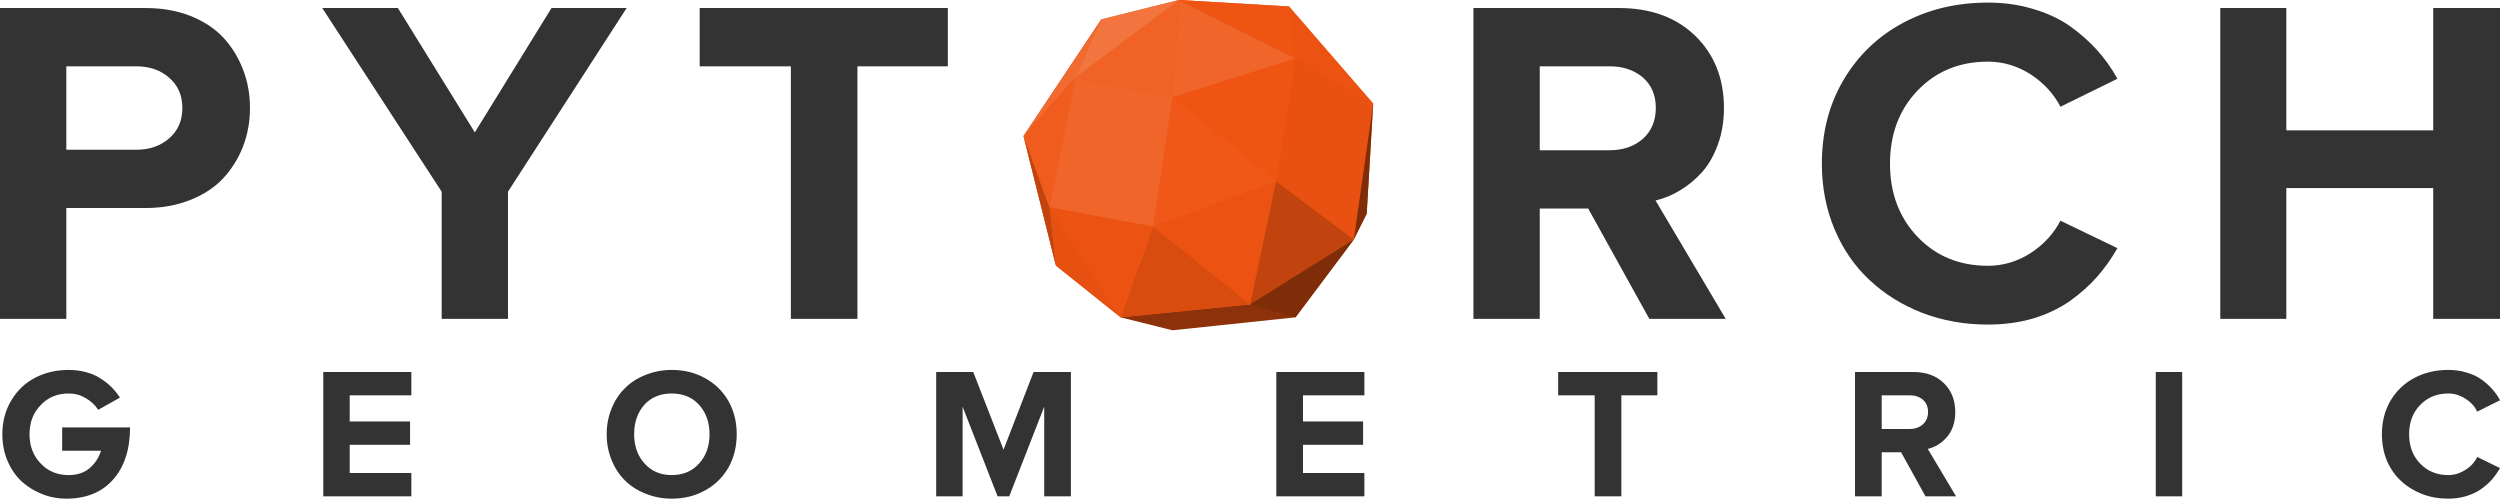
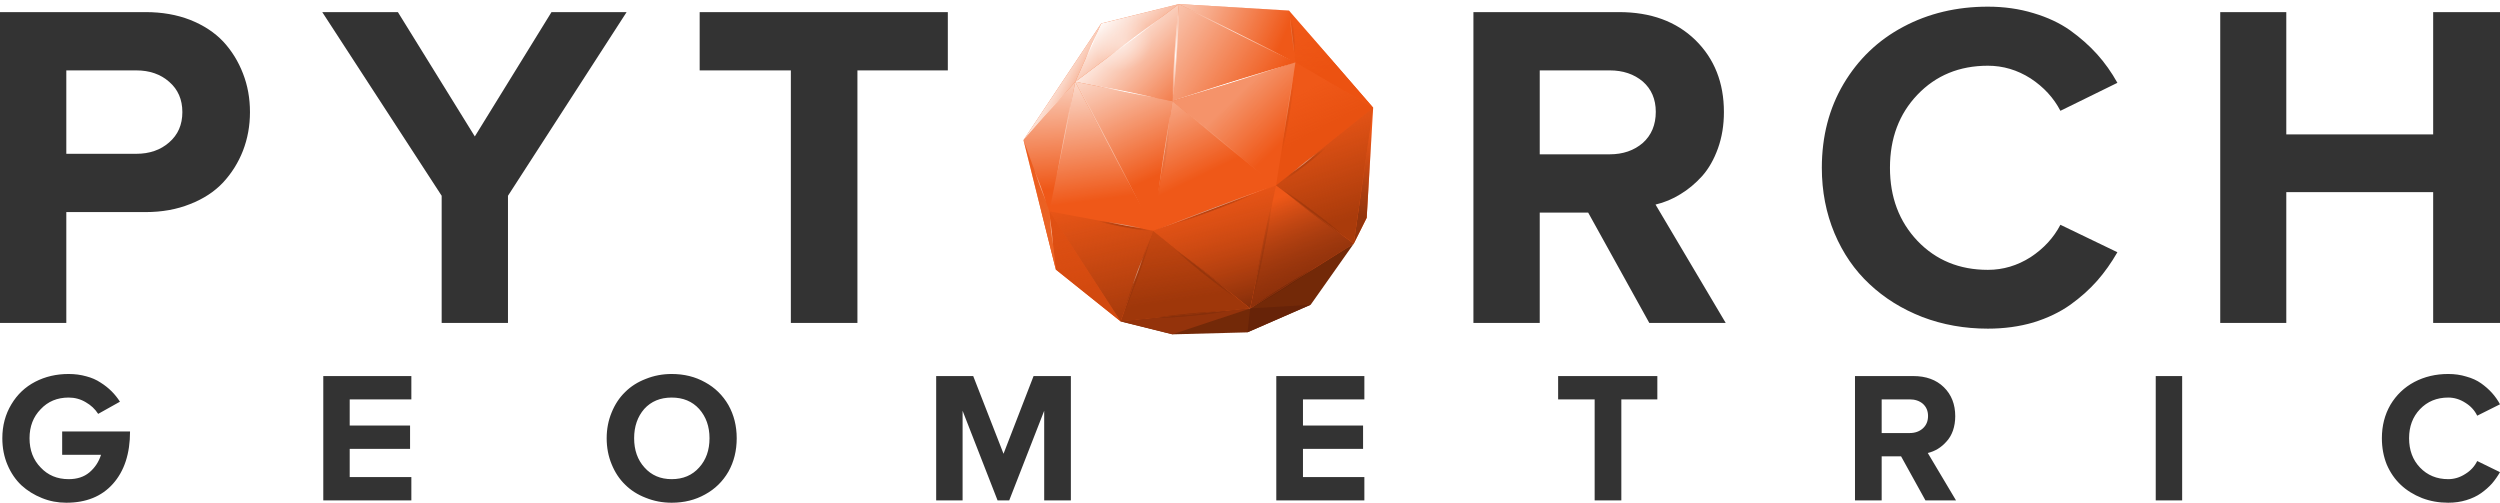
- <svg xmlns="http://www.w3.org/2000/svg" style="isolation:isolate" viewBox="0 0 965.086 192.5" width="965.086" height="192.5">
-   <defs>
+ <svg xmlns="http://www.w3.org/2000/svg" xmlns:xlink="http://www.w3.org/1999/xlink" style="isolation:isolate" viewBox="0 0 965.1 194.073" width="965.1" height="194.073" id="svg2" version="1.1">
+   <defs id="defs4">
+     <linearGradient id="linearGradient4478">
+       <stop id="stop4480" offset="0" style="stop-color:#8d300a;stop-opacity:1" />
+       <stop id="stop4482" offset="1" style="stop-color:#4a1905;stop-opacity:0" />
+     </linearGradient>
+     <linearGradient id="linearGradient4448">
+       <stop id="stop4450" offset="0" style="stop-color:#ffffff;stop-opacity:0.39" />
+       <stop id="stop4452" offset="1" style="stop-color:#ffffff;stop-opacity:0" />
+     </linearGradient>
+     <linearGradient id="linearGradient4381">
+       <stop style="stop-color:#872f0a;stop-opacity:1" offset="0" id="stop4383" />
+       <stop style="stop-color:#cc470f;stop-opacity:0;" offset="1" id="stop4385" />
+     </linearGradient>
+     <linearGradient id="linearGradient4357">
+       <stop style="stop-color:#9f370a;stop-opacity:1;" offset="0" id="stop4359" />
+       <stop style="stop-color:#9f370a;stop-opacity:0;" offset="1" id="stop4361" />
+     </linearGradient>
+     <linearGradient id="linearGradient4301">
+       <stop style="stop-color:#93340c;stop-opacity:1;" offset="0" id="stop4303" />
+       <stop style="stop-color:#93340c;stop-opacity:0;" offset="1" id="stop4305" />
+     </linearGradient>
+     <linearGradient id="linearGradient4293">
+       <stop style="stop-color:#ec5211;stop-opacity:1;" offset="0" id="stop4295" />
+       <stop style="stop-color:#ec5211;stop-opacity:0;" offset="1" id="stop4297" />
+     </linearGradient>
+     <linearGradient id="linearGradient4285">
+       <stop style="stop-color:#e85111;stop-opacity:1;" offset="0" id="stop4287" />
+       <stop style="stop-color:#e85111;stop-opacity:0;" offset="1" id="stop4289" />
+     </linearGradient>
+     <linearGradient id="linearGradient4277">
+       <stop style="stop-color:#ea6325;stop-opacity:1;" offset="0" id="stop4279" />
+       <stop style="stop-color:#ea6325;stop-opacity:0;" offset="1" id="stop4281" />
+     </linearGradient>
+     <linearGradient id="linearGradient4269">
+       <stop style="stop-color:#d2490f;stop-opacity:1;" offset="0" id="stop4271" />
+       <stop style="stop-color:#d2490f;stop-opacity:0;" offset="1" id="stop4273" />
+     </linearGradient>
+     <linearGradient id="linearGradient4245">
+       <stop style="stop-color:#8d300a;stop-opacity:1" offset="0" id="stop4247" />
+       <stop style="stop-color:#4a1905;stop-opacity:0" offset="1" id="stop4249" />
+     </linearGradient>
+     <linearGradient id="linearGradient4237">
+       <stop style="stop-color:#aa3b0b;stop-opacity:1;" offset="0" id="stop4239" />
+       <stop style="stop-color:#aa3b0b;stop-opacity:0;" offset="1" id="stop4241" />
+     </linearGradient>
+     <linearGradient id="linearGradient5995">
+       <stop style="stop-color:#ffffff;stop-opacity:0.272" offset="0" id="stop5997" />
+       <stop style="stop-color:#ffffff;stop-opacity:0" offset="1" id="stop5999" />
+     </linearGradient>
+     <linearGradient id="linearGradient5941">
+       <stop id="stop5943" offset="0" style="stop-color:#ffffff;stop-opacity:0.272" />
+       <stop id="stop5945" offset="1" style="stop-color:#ffffff;stop-opacity:0" />
+     </linearGradient>
+     <linearGradient id="linearGradient5887">
+       <stop style="stop-color:#ffffff;stop-opacity:1" offset="0" id="stop5889" />
+       <stop style="stop-color:#ffffff;stop-opacity:0" offset="1" id="stop5891" />
+     </linearGradient>
+     <linearGradient id="linearGradient5857">
+       <stop id="stop5859" offset="0" style="stop-color:#ffffff;stop-opacity:1" />
+       <stop id="stop5861" offset="1" style="stop-color:#ffffff;stop-opacity:0" />
+     </linearGradient>
+     <linearGradient id="linearGradient5803">
+       <stop style="stop-color:#ffffff;stop-opacity:1" offset="0" id="stop5805" />
+       <stop style="stop-color:#ffffff;stop-opacity:0;" offset="1" id="stop5807" />
+     </linearGradient>
+     <linearGradient id="linearGradient5704">
+       <stop id="stop5706" offset="0" style="stop-color:#ffffff;stop-opacity:1" />
+       <stop id="stop5708" offset="1" style="stop-color:#ffffff;stop-opacity:0;" />
+     </linearGradient>
+     <linearGradient id="linearGradient5646">
+       <stop style="stop-color:#ffffff;stop-opacity:1;" offset="0" id="stop5648" />
+       <stop style="stop-color:#ffffff;stop-opacity:0;" offset="1" id="stop5650" />
+     </linearGradient>
    <clipPath id="_clipPath_DfHBhjQmP2DtYrNY0tM29ZwsPHhcLfHp">
-       <rect width="965.1" height="192.5" />
+       <rect width="965.1" height="192.5" id="rect7" x="0" y="0" />
    </clipPath>
+     <radialGradient xlink:href="#linearGradient5704" id="radialGradient5654" cx="509.088" cy="19.467" fx="509.088" fy="19.467" r="34.682" gradientTransform="matrix(0.6654946,-0.2075125,0.00270823,0.00868534,136.5163,137.241)" gradientUnits="userSpaceOnUse" />
+     <radialGradient xlink:href="#linearGradient5646" id="radialGradient5654-7" cx="530.998" cy="-84.474" fx="530.998" fy="-84.474" r="34.682" gradientTransform="matrix(0.319872,-0.2392557,0.00564813,0.00755125,268.9122,141.9333)" gradientUnits="userSpaceOnUse" />
+     <radialGradient xlink:href="#linearGradient5803" id="radialGradient5654-4" cx="509.016" cy="63.604" fx="509.016" fy="63.604" r="34.682" gradientTransform="matrix(0.6221492,0.3109744,-0.00406762,0.00813783,160.8097,-146.1293)" gradientUnits="userSpaceOnUse" />
+     <radialGradient xlink:href="#linearGradient5803" id="radialGradient5654-4-1" cx="478.422" cy="501.388" fx="478.422" fy="501.388" r="34.682" gradientTransform="matrix(-0.0330831,0.499807,-0.01878847,-0.00124369,479.1219,-217.9208)" gradientUnits="userSpaceOnUse" />
+     <radialGradient xlink:href="#linearGradient5857" id="radialGradient5654-4-1-9" cx="460.804" cy="2145.688" fx="460.804" fy="2145.688" r="34.682" gradientTransform="matrix(0.350304,0.0714918,-0.00181923,0.00891405,277.1701,-16.65462)" gradientUnits="userSpaceOnUse" />
+     <radialGradient xlink:href="#linearGradient5887" id="radialGradient5654-4-1-2" cx="485.184" cy="527.34" fx="485.184" fy="527.34" r="34.682" gradientTransform="matrix(-0.07364385,0.1653429,-0.00831072,-0.0037016,461.7555,-61.22753)" gradientUnits="userSpaceOnUse" />
+     <radialGradient xlink:href="#linearGradient5887" id="radialGradient5654-4-1-2-9" cx="473.754" cy="618.226" fx="473.754" fy="618.226" r="34.682" gradientTransform="matrix(0.0278289,0.2298768,-0.00903181,0.00109339,491.1593,-96.22854)" gradientUnits="userSpaceOnUse" />
+     <radialGradient xlink:href="#linearGradient5941" id="radialGradient5654-4-1-2-0" cx="496.821" cy="552.143" fx="496.821" fy="552.143" r="34.682" gradientTransform="matrix(-0.18044,0.1977055,-0.00671984,-0.006133,500.7552,-54.64859)" gradientUnits="userSpaceOnUse" />
+     <radialGradient xlink:href="#linearGradient4448" id="radialGradient5654-4-1-2-7-7" cx="506.12" cy="272.648" fx="506.12" fy="272.648" r="34.682" gradientTransform="matrix(0.3684878,0.7050386,-0.00806296,0.00421409,243.536,-302.5817)" gradientUnits="userSpaceOnUse" />
+     <linearGradient xlink:href="#linearGradient5887" id="linearGradient4234" x1="459.086" y1="-5.491" x2="476.423" y2="12.465" gradientUnits="userSpaceOnUse" gradientTransform="translate(15.26463,45.5706)" />
+     <linearGradient xlink:href="#linearGradient5857" id="linearGradient4416" x1="422.55" y1="-53.176" x2="479.223" y2="-28.707" gradientUnits="userSpaceOnUse" gradientTransform="translate(15.26463,45.5706)" />
+     <linearGradient xlink:href="#linearGradient5704" id="linearGradient4424" x1="415.888" y1="-56.583" x2="478.918" y2="-15.977" gradientUnits="userSpaceOnUse" gradientTransform="translate(15.26463,45.5706)" />
+     <linearGradient xlink:href="#linearGradient5803" id="linearGradient4426" x1="410.318" y1="-35.121" x2="447.09" y2="-0.162" gradientUnits="userSpaceOnUse" gradientTransform="translate(15.26463,45.5706)" />
+     <linearGradient gradientTransform="translate(26.76736,49.16484)" xlink:href="#linearGradient5803" id="linearGradient4426-1" x1="397.961" y1="-41.117" x2="422.641" y2="-13.337" gradientUnits="userSpaceOnUse" />
+     <linearGradient xlink:href="#linearGradient5887" id="linearGradient4458" x1="395.41" y1="-26.469" x2="403.032" y2="32.278" gradientUnits="userSpaceOnUse" gradientTransform="translate(15.26463,45.5706)" />
+     <linearGradient xlink:href="#linearGradient5646" id="linearGradient4466" x1="385.486" y1="-29.946" x2="389.636" y2="27.464" gradientUnits="userSpaceOnUse" gradientTransform="translate(15.26463,45.5706)" />
+     <linearGradient xlink:href="#linearGradient5646" id="linearGradient4474" x1="391.978" y1="-20.268" x2="413.804" y2="-7.808" gradientUnits="userSpaceOnUse" gradientTransform="translate(15.26463,45.5706)" />
+     <linearGradient gradientTransform="translate(29.94282,50.59054)" xlink:href="#linearGradient5887" id="linearGradient4458-1" x1="386.134" y1="-35.03" x2="410.898" y2="19.895" gradientUnits="userSpaceOnUse" />
+     <linearGradient gradientTransform="translate(43.83315,50.43105)" xlink:href="#linearGradient5704" id="linearGradient4458-1-4" x1="408.973" y1="-10.507" x2="422.013" y2="16.352" gradientUnits="userSpaceOnUse" />
+     <radialGradient xlink:href="#linearGradient5995" id="radialGradient5654-4-18" cx="503.289" cy="86.298" fx="503.289" fy="86.298" r="34.682" gradientTransform="matrix(0.4543455,0.3740357,-0.00578233,0.00702385,242.988,-134.6356)" gradientUnits="userSpaceOnUse" />
+     <linearGradient xlink:href="#linearGradient4237" id="linearGradient4243" x1="519.258" y1="84.895" x2="505.116" y2="41.559" gradientUnits="userSpaceOnUse" />
+     <linearGradient xlink:href="#linearGradient4245" id="linearGradient4251" x1="505.61" y1="109.494" x2="492.854" y2="76.648" gradientUnits="userSpaceOnUse" />
+     <linearGradient xlink:href="#linearGradient4269" id="linearGradient4275" x1="419.85" y1="113.573" x2="406.35" y2="52.823" gradientUnits="userSpaceOnUse" />
+     <linearGradient xlink:href="#linearGradient4277" id="linearGradient4283" x1="403.1" y1="86.573" x2="396.85" y2="46.823" gradientUnits="userSpaceOnUse" />
+     <linearGradient xlink:href="#linearGradient4285" id="linearGradient4291" x1="508.1" y1="51.073" x2="500.35" y2="36.323" gradientUnits="userSpaceOnUse" />
+     <linearGradient xlink:href="#linearGradient4293" id="linearGradient4299" x1="512.1" y1="27.323" x2="497.85" y2="11.323" gradientUnits="userSpaceOnUse" />
+     <linearGradient xlink:href="#linearGradient4301" id="linearGradient4307" x1="526.1" y1="83.573" x2="529.35" y2="49.073" gradientUnits="userSpaceOnUse" />
+     <linearGradient xlink:href="#linearGradient4357" id="linearGradient4379" x1="455.906" y1="115.658" x2="447.522" y2="61.361" gradientUnits="userSpaceOnUse" />
+     <linearGradient xlink:href="#linearGradient4381" id="linearGradient4387" x1="482.834" y1="117.48" x2="469.101" y2="67.402" gradientUnits="userSpaceOnUse" />
+     <linearGradient xlink:href="#linearGradient4357" id="linearGradient4403" x1="430.379" y1="130.046" x2="417.169" y2="73.654" gradientUnits="userSpaceOnUse" />
+     <radialGradient xlink:href="#linearGradient5995" id="radialGradient5654-4-18-0" cx="477.559" cy="-65.778" fx="477.559" fy="-65.778" r="34.682" gradientTransform="matrix(-0.06682786,0.4135379,-0.00898128,-0.00145139,528.7675,-157.0113)" gradientUnits="userSpaceOnUse" />
+     <radialGradient xlink:href="#linearGradient4478" id="radialGradient5654-4-1-8" cx="470.994" cy="495.357" fx="470.994" fy="495.357" r="34.682" gradientTransform="matrix(-0.101562,0.514223,-0.01847273,-0.00364852,544.3945,-143.489)" gradientUnits="userSpaceOnUse" />
+     <radialGradient xlink:href="#linearGradient4478" id="radialGradient5654-4-1-8-7" cx="470.994" cy="495.357" fx="470.994" fy="495.357" r="34.682" gradientTransform="matrix(-0.1592285,0.4421395,-0.01771577,-0.00638006,522.8051,-98.80996)" gradientUnits="userSpaceOnUse" />
+     <radialGradient xlink:href="#linearGradient4478" id="radialGradient5654-4-1-8-7-1" cx="438.815" cy="350.975" fx="438.815" fy="350.975" r="34.682" gradientTransform="matrix(0.3345414,0.2655355,-0.01170631,0.01474842,322.9032,-15.85982)" gradientUnits="userSpaceOnUse" />
+     <radialGradient xlink:href="#linearGradient4478" id="radialGradient5654-4-1-8-79" cx="468.758" cy="670.336" fx="468.758" fy="670.336" r="34.682" gradientTransform="matrix(0.3520751,0.2670154,-0.01137832,0.0150029,349.8381,-52.86001)" gradientUnits="userSpaceOnUse" />
+     <radialGradient xlink:href="#linearGradient4478" id="radialGradient5654-4-1-8-79-4-4" cx="420.103" cy="1173.837" fx="420.103" fy="1173.837" r="34.682" gradientTransform="matrix(-0.4138085,0.03815099,-0.00172861,-0.01875007,635.5194,127.4446)" gradientUnits="userSpaceOnUse" />
+     <radialGradient xlink:href="#linearGradient4478" id="radialGradient5654-4-1-8-79-5" cx="470.274" cy="665.941" fx="470.274" fy="665.941" r="34.682" gradientTransform="matrix(0.4493872,-0.1690881,0.00663099,0.01762337,253.1881,148.3279)" gradientUnits="userSpaceOnUse" />
+     <radialGradient xlink:href="#linearGradient4478" id="radialGradient5654-4-1-8-79-5-5" cx="447.348" cy="709.92" fx="447.348" fy="709.92" r="34.682" gradientTransform="matrix(0.2259289,-0.1762962,0.0115837,0.0148449,394.632,131.5306)" gradientUnits="userSpaceOnUse" />
+     <radialGradient xlink:href="#linearGradient4478" id="radialGradient5654-4-1-8-79-5-1" cx="464.292" cy="713.446" fx="464.292" fy="713.446" r="34.682" gradientTransform="matrix(0.2811842,0.05263377,-0.00346449,0.01850812,305.7992,49.56685)" gradientUnits="userSpaceOnUse" />
+     <radialGradient xlink:href="#linearGradient4448" id="radialGradient5654-1" cx="511.342" cy="52.974" fx="511.342" fy="52.974" r="34.682" gradientTransform="matrix(0.6349119,-0.2392784,0.00320839,0.00851328,143.4328,202.3753)" gradientUnits="userSpaceOnUse" />
+     <radialGradient xlink:href="#linearGradient4448" id="radialGradient5654-1-1" cx="514.668" cy="45.218" fx="514.668" fy="45.218" r="34.682" gradientTransform="matrix(0.1447458,-0.1149348,0.00565743,0.00712481,428.841,121.752)" gradientUnits="userSpaceOnUse" />
+     <radialGradient xlink:href="#linearGradient4448" id="radialGradient5654-1-6" cx="511.399" cy="3.454" fx="511.399" fy="3.454" r="34.682" gradientTransform="matrix(0.2016626,0.03714617,-0.00164808,0.00894727,331.1812,67.89174)" gradientUnits="userSpaceOnUse" />
+     <radialGradient xlink:href="#linearGradient4478" id="radialGradient5654-4-1-8-79-4-1" cx="438.388" cy="1282.375" fx="438.388" fy="1282.375" r="34.682" gradientTransform="matrix(-0.04054042,0.2876596,-0.01864531,-0.00262775,491.6398,-63.98843)" gradientUnits="userSpaceOnUse" />
+     <radialGradient xlink:href="#linearGradient4478" id="radialGradient5654-4-1-8-7-1-4" cx="485.854" cy="-504.411" fx="485.854" fy="-504.411" r="34.682" gradientTransform="matrix(0.3618764,-0.2268756,0.00811658,0.01294633,323.2767,228.0905)" gradientUnits="userSpaceOnUse" />
+     <radialGradient xlink:href="#linearGradient4448" id="radialGradient5654-1-6-9" cx="511.399" cy="3.454" fx="511.399" fy="3.454" r="34.682" gradientTransform="matrix(0.06110051,-0.1646868,0.00852966,0.00316459,407.905,189.0637)" gradientUnits="userSpaceOnUse" />
+     <radialGradient xlink:href="#linearGradient4448" id="radialGradient5654-1-6-9-1" cx="511.399" cy="3.454" fx="511.399" fy="3.454" r="34.682" gradientTransform="matrix(-0.01999307,-0.1736973,0.00903811,-0.00104032,416.062,177.9362)" gradientUnits="userSpaceOnUse" />
+     <radialGradient xlink:href="#linearGradient4448" id="radialGradient5654-1-6-9-1-5" cx="511.399" cy="3.454" fx="511.399" fy="3.454" r="34.682" gradientTransform="matrix(-0.06586663,-0.1787946,0.00853693,-0.00314495,435.244,163.2877)" gradientUnits="userSpaceOnUse" />
+     <radialGradient xlink:href="#linearGradient4448" id="radialGradient5654-4-1-2-7-7-3" cx="506.12" cy="272.648" fx="506.12" fy="272.648" r="34.682" gradientTransform="matrix(-0.1004408,0.5113512,-0.00892721,-0.00175351,464.5829,-207.6968)" gradientUnits="userSpaceOnUse" />
+     <radialGradient xlink:href="#linearGradient4448" id="radialGradient5654-4-1-7" cx="478.422" cy="501.388" fx="478.422" fy="501.388" r="34.682" gradientTransform="matrix(-0.2606714,0.2030146,-0.1724625,-0.221454,645.079,31.01121)" gradientUnits="userSpaceOnUse" />
+     <radialGradient xlink:href="#linearGradient4478" id="radialGradient5654-4-1-8-6" cx="470.994" cy="495.357" fx="470.994" fy="495.357" r="34.682" gradientTransform="matrix(-0.06843114,0.4046361,-0.01856596,-0.00313987,538.571,-143.7663)" gradientUnits="userSpaceOnUse" />
+     <radialGradient xlink:href="#linearGradient4478" id="radialGradient5654-4-1-8-6-2" cx="468.109" cy="509.089" fx="468.109" fy="509.089" r="34.682" gradientTransform="matrix(0.01806873,0.1775738,-0.01873287,0.00190612,500.2511,-70.23996)" gradientUnits="userSpaceOnUse" />
+     <radialGradient xlink:href="#linearGradient4448" id="radialGradient5654-3" cx="510.109" cy="13.424" fx="510.109" fy="13.424" r="34.682" gradientTransform="matrix(-0.0753427,0.4791804,-0.00898737,-0.00141311,488.17,-186.3659)" gradientUnits="userSpaceOnUse" />
  </defs>
-   <g clip-path="url(#_clipPath_DfHBhjQmP2DtYrNY0tM29ZwsPHhcLfHp)">
-     <g id="Group">
-       <path d=" M 0.9 167.6 L 0.9 167.6 L 0.9 167.6 Q 0.9 160.3 4.4 154.5 L 4.4 154.5 L 4.4 154.5 Q 7.8 148.8 13.6 145.8 L 13.6 145.8 L 13.6 145.8 Q 19.4 142.8 26.5 142.8 L 26.5 142.8 L 26.5 142.8 Q 30.1 142.8 33.3 143.7 L 33.3 143.7 L 33.3 143.7 Q 36.4 144.5 38.8 146.1 L 38.8 146.1 L 38.8 146.1 Q 41.2 147.6 43.1 149.5 L 43.1 149.5 L 43.1 149.5 Q 44.9 151.3 46.3 153.5 L 46.3 153.5 L 37.9 158.2 L 37.9 158.2 Q 36.1 155.4 33.1 153.7 L 33.1 153.7 L 33.1 153.7 Q 30.1 151.9 26.5 151.9 L 26.5 151.9 L 26.5 151.9 Q 19.9 151.9 15.7 156.4 L 15.7 156.4 L 15.7 156.4 Q 11.4 160.8 11.4 167.6 L 11.4 167.6 L 11.4 167.6 Q 11.4 174.5 15.7 178.9 L 15.7 178.9 L 15.7 178.9 Q 19.9 183.4 26.5 183.4 L 26.5 183.4 L 26.5 183.4 Q 31.4 183.4 34.5 180.8 L 34.5 180.8 L 34.5 180.8 Q 37.7 178.1 39 174 L 39 174 L 24 174 L 24 165 L 50.2 165 L 50.2 165 Q 50.2 177.8 43.6 185.2 L 43.6 185.2 L 43.6 185.2 Q 37.1 192.5 25.6 192.5 L 25.6 192.5 L 25.6 192.5 Q 20.6 192.5 16.2 190.7 L 16.2 190.7 L 16.2 190.7 Q 11.7 188.9 8.3 185.8 L 8.3 185.8 L 8.3 185.8 Q 4.9 182.6 2.9 177.9 L 2.9 177.9 L 2.9 177.9 Q 0.9 173.2 0.9 167.6 Z  M 158.8 191.6 L 124.8 191.6 L 124.8 143.6 L 158.8 143.6 L 158.8 152.6 L 135 152.6 L 135 162.7 L 158.3 162.7 L 158.3 171.7 L 135 171.7 L 135 182.6 L 158.8 182.6 L 158.8 191.6 Z  M 236.1 177.6 L 236.1 177.6 L 236.1 177.6 Q 234.2 173 234.2 167.6 L 234.2 167.6 L 234.2 167.6 Q 234.2 162.3 236.1 157.7 L 236.1 157.7 L 236.1 157.7 Q 238 153 241.3 149.8 L 241.3 149.8 L 241.3 149.8 Q 244.6 146.5 249.3 144.7 L 249.3 144.7 L 249.3 144.7 Q 254 142.8 259.3 142.8 L 259.3 142.8 L 259.3 142.8 Q 266.5 142.8 272.2 146 L 272.2 146 L 272.2 146 Q 277.9 149.1 281.2 154.8 L 281.2 154.8 L 281.2 154.8 Q 284.4 160.5 284.4 167.6 L 284.4 167.6 L 284.4 167.6 Q 284.4 174.8 281.2 180.5 L 281.2 180.5 L 281.2 180.5 Q 277.9 186.2 272.2 189.3 L 272.2 189.3 L 272.2 189.3 Q 266.5 192.5 259.3 192.5 L 259.3 192.5 L 259.3 192.5 Q 254 192.5 249.3 190.6 L 249.3 190.6 L 249.3 190.6 Q 244.6 188.8 241.3 185.5 L 241.3 185.5 L 241.3 185.5 Q 238 182.3 236.1 177.6 Z  M 244.8 167.6 L 244.8 167.6 L 244.8 167.6 Q 244.8 174.5 248.8 178.9 L 248.8 178.9 L 248.8 178.9 Q 252.8 183.4 259.3 183.4 L 259.3 183.4 L 259.3 183.4 Q 265.9 183.4 269.9 178.9 L 269.9 178.9 L 269.9 178.9 Q 273.9 174.5 273.9 167.6 L 273.9 167.6 L 273.9 167.6 Q 273.9 160.8 269.9 156.3 L 269.9 156.3 L 269.9 156.3 Q 265.9 151.9 259.3 151.9 L 259.3 151.9 L 259.3 151.9 Q 252.7 151.9 248.7 156.3 L 248.7 156.3 L 248.7 156.3 Q 244.8 160.8 244.8 167.6 Z  M 371.6 191.6 L 361.4 191.6 L 361.4 143.6 L 375.7 143.6 L 387.4 173.6 L 399 143.6 L 413.4 143.6 L 413.4 191.6 L 403.1 191.6 L 403.1 157 L 389.6 191.6 L 385.1 191.6 L 371.6 157 L 371.6 191.6 Z  M 526.7 191.6 L 492.7 191.6 L 492.7 143.6 L 526.7 143.6 L 526.7 152.6 L 503 152.6 L 503 162.7 L 526.2 162.7 L 526.2 171.7 L 503 171.7 L 503 182.6 L 526.7 182.6 L 526.7 191.6 Z  M 615.6 152.6 L 601.5 152.6 L 601.5 143.6 L 639.8 143.6 L 639.8 152.6 L 625.9 152.6 L 625.9 191.6 L 615.6 191.6 L 615.6 152.6 Z  M 726.4 191.6 L 716.1 191.6 L 716.1 143.6 L 738.6 143.6 L 738.6 143.6 Q 746 143.6 750.4 147.9 L 750.4 147.9 L 750.4 147.9 Q 754.8 152.2 754.8 159.1 L 754.8 159.1 L 754.8 159.1 Q 754.8 162.1 753.9 164.7 L 753.9 164.7 L 753.9 164.7 Q 753 167.2 751.4 168.9 L 751.4 168.9 L 751.4 168.9 Q 749.9 170.6 748.1 171.7 L 748.1 171.7 L 748.1 171.7 Q 746.3 172.8 744.2 173.3 L 744.2 173.3 L 755.1 191.6 L 743.3 191.6 L 733.9 174.6 L 726.4 174.6 L 726.4 191.6 Z  M 726.4 152.6 L 726.4 165.6 L 737.2 165.6 L 737.2 165.6 Q 740.3 165.6 742.3 163.8 L 742.3 163.8 L 742.3 163.8 Q 744.3 162 744.3 159 L 744.3 159 L 744.3 159 Q 744.3 156.1 742.3 154.3 L 742.3 154.3 L 742.3 154.3 Q 740.3 152.6 737.2 152.6 L 737.2 152.6 L 726.4 152.6 Z  M 842.4 191.6 L 832.2 191.6 L 832.2 143.6 L 842.4 143.6 L 842.4 191.6 Z  M 919.5 167.6 L 919.5 167.6 L 919.5 167.6 Q 919.5 160.4 922.8 154.7 L 922.8 154.7 L 922.8 154.7 Q 926.2 149 932 145.9 L 932 145.9 L 932 145.9 Q 937.9 142.8 945.1 142.8 L 945.1 142.8 L 945.1 142.8 Q 948.9 142.8 952.1 143.8 L 952.1 143.8 L 952.1 143.8 Q 955.4 144.7 957.8 146.4 L 957.8 146.4 L 957.8 146.4 Q 960.2 148.1 962 150.1 L 962 150.1 L 962 150.1 Q 963.8 152.1 965.1 154.5 L 965.1 154.5 L 956.3 158.9 L 956.3 158.9 Q 954.8 155.8 951.7 153.9 L 951.7 153.9 L 951.7 153.9 Q 948.6 151.9 945.1 151.9 L 945.1 151.9 L 945.1 151.9 Q 938.5 151.9 934.2 156.4 L 934.2 156.4 L 934.2 156.4 Q 930 160.8 930 167.6 L 930 167.6 L 930 167.6 Q 930 174.5 934.2 178.9 L 934.2 178.9 L 934.2 178.9 Q 938.5 183.4 945.1 183.4 L 945.1 183.4 L 945.1 183.4 Q 948.6 183.4 951.7 181.4 L 951.7 181.4 L 951.7 181.4 Q 954.8 179.5 956.3 176.4 L 956.3 176.4 L 965.1 180.7 L 965.1 180.7 Q 963.7 183.1 962 185.1 L 962 185.1 L 962 185.1 Q 960.2 187.1 957.8 188.8 L 957.8 188.8 L 957.8 188.8 Q 955.4 190.5 952.1 191.5 L 952.1 191.5 L 952.1 191.5 Q 948.9 192.5 945.1 192.5 L 945.1 192.5 L 945.1 192.5 Q 939.7 192.5 935 190.7 L 935 190.7 L 935 190.7 Q 930.2 188.8 926.8 185.6 L 926.8 185.6 L 926.8 185.6 Q 923.4 182.4 921.4 177.8 L 921.4 177.8 L 921.4 177.8 Q 919.5 173.1 919.5 167.6 Z " fill-rule="evenodd" fill="rgb(51,51,51)" />
-       <path d=" M 594.4 123.1 L 568.8 123.1 L 568.8 3.1 L 625 3.1 L 625 3.1 Q 643.4 3.1 654.5 13.9 L 654.5 13.9 L 654.5 13.9 Q 665.5 24.7 665.5 41.7 L 665.5 41.7 L 665.5 41.7 Q 665.5 49.3 663.2 55.7 L 663.2 55.7 L 663.2 55.7 Q 660.9 62.1 657.1 66.4 L 657.1 66.4 L 657.1 66.4 Q 653.2 70.7 648.7 73.4 L 648.7 73.4 L 648.7 73.4 Q 644.2 76.2 639.1 77.4 L 639.1 77.4 L 666.2 123.1 L 636.7 123.1 L 613.1 80.5 L 594.4 80.5 L 594.4 123.1 Z  M 594.4 25.6 L 594.4 58 L 621.4 58 L 621.4 58 Q 629.1 58 634.2 53.6 L 634.2 53.6 L 634.2 53.6 Q 639.2 49.1 639.2 41.6 L 639.2 41.6 L 639.2 41.6 Q 639.2 34.3 634.2 29.9 L 634.2 29.9 L 634.2 29.9 Q 629.1 25.6 621.4 25.6 L 621.4 25.6 L 594.4 25.6 Z  M 703.3 63.2 L 703.3 63.2 L 703.3 63.2 Q 703.3 45 711.7 30.8 L 711.7 30.8 L 711.7 30.8 Q 720.2 16.5 734.7 8.8 L 734.7 8.8 L 734.7 8.8 Q 749.3 1 767.4 1 L 767.4 1 L 767.4 1 Q 776.8 1 785 3.5 L 785 3.5 L 785 3.5 Q 793.1 5.9 799.1 10.1 L 799.1 10.1 L 799.1 10.1 Q 805.1 14.4 809.6 19.4 L 809.6 19.4 L 809.6 19.4 Q 814 24.3 817.4 30.4 L 817.4 30.4 L 795.4 41.2 L 795.4 41.2 Q 791.5 33.7 783.9 28.7 L 783.9 28.7 L 783.9 28.7 Q 776.2 23.8 767.4 23.8 L 767.4 23.8 L 767.4 23.8 Q 750.9 23.8 740.2 35 L 740.2 35 L 740.2 35 Q 729.6 46.1 729.6 63.2 L 729.6 63.2 L 729.6 63.2 Q 729.6 80.2 740.2 91.4 L 740.2 91.4 L 740.2 91.4 Q 750.9 102.6 767.4 102.6 L 767.4 102.6 L 767.4 102.6 Q 776.2 102.6 783.9 97.7 L 783.9 97.7 L 783.9 97.7 Q 791.5 92.7 795.4 85.2 L 795.4 85.2 L 817.4 95.8 L 817.4 95.8 Q 813.9 101.9 809.6 106.8 L 809.6 106.8 L 809.6 106.8 Q 805.2 111.8 799.2 116.1 L 799.2 116.1 L 799.2 116.1 Q 793.1 120.4 785 122.9 L 785 122.9 L 785 122.9 Q 776.8 125.3 767.4 125.3 L 767.4 125.3 L 767.4 125.3 Q 753.9 125.3 742.1 120.8 L 742.1 120.8 L 742.1 120.8 Q 730.3 116.2 721.7 108.1 L 721.7 108.1 L 721.7 108.1 Q 713.1 100.1 708.2 88.5 L 708.2 88.5 L 708.2 88.5 Q 703.3 76.8 703.3 63.2 Z  M 882.6 123.1 L 857.1 123.1 L 857.1 3.1 L 882.6 3.1 L 882.6 50.3 L 939.3 50.3 L 939.3 3.1 L 965.1 3.1 L 965.1 123.1 L 939.3 123.1 L 939.3 72.6 L 882.6 72.6 L 882.6 123.1 Z " fill-rule="evenodd" fill="rgb(51,51,51)" />
-       <path d=" M 25.6 123.1 L 0 123.1 L 0 3.1 L 56.2 3.1 L 56.2 3.1 Q 65.7 3.1 73.4 6.1 L 73.4 6.1 L 73.4 6.1 Q 81.2 9.2 86.2 14.5 L 86.2 14.5 L 86.2 14.5 Q 91.1 19.8 93.8 26.8 L 93.8 26.8 L 93.8 26.8 Q 96.5 33.7 96.5 41.7 L 96.5 41.7 L 96.5 41.7 Q 96.5 49.6 93.8 56.6 L 93.8 56.6 L 93.8 56.6 Q 91.1 63.5 86.1 68.9 L 86.1 68.9 L 86.1 68.9 Q 81.1 74.2 73.4 77.2 L 73.4 77.2 L 73.4 77.2 Q 65.7 80.3 56.2 80.3 L 56.2 80.3 L 25.6 80.3 L 25.6 123.1 Z  M 25.6 25.6 L 25.6 57.8 L 52.6 57.8 L 52.6 57.8 Q 60.3 57.8 65.3 53.4 L 65.3 53.4 L 65.3 53.4 Q 70.4 49 70.4 41.7 L 70.4 41.7 L 70.4 41.7 Q 70.4 34.4 65.3 30 L 65.3 30 L 65.3 30 Q 60.3 25.6 52.6 25.6 L 52.6 25.6 L 25.6 25.6 Z  M 170.5 74 L 124.4 3.1 L 153.6 3.1 L 183.3 51.1 L 212.9 3.1 L 241.9 3.1 L 196.1 74 L 196.1 123.1 L 170.5 123.1 L 170.5 74 Z  M 305.3 25.6 L 270.1 25.6 L 270.1 3.1 L 365.9 3.1 L 365.9 25.6 L 331 25.6 L 331 123.1 L 305.3 123.1 L 305.3 25.6 Z " fill-rule="evenodd" fill="rgb(51,51,51)" />
-       <g id="Group">
-         <path d=" M 497.6 2.5 L 455.1 0 L 425.1 7.5 L 395.1 52.5 L 407.6 102.5 L 432.6 122.5 L 452.6 125 L 492.6 115 L 522.6 92.5 L 527.6 82.5 L 530.1 40 L 497.6 2.5 Z " fill="rgb(239,88,24)" />
-         <path d=" M 452.6 37.5 L 500.1 22.5 L 492.6 70 L 452.6 37.5 Z " fill="rgb(239,84,18)" />
-         <path d=" M 522.6 92.5 L 500.1 122.5 L 452.6 127.5 L 432.6 122.5 L 482.6 117.5 L 522.6 92.5 Z " fill="rgb(140,49,10)" />
-         <path d=" M 500.1 22.5 L 455.1 0 L 452.6 37.5 L 500.1 22.5 Z " fill="rgb(240,101,42)" />
-         <path d=" M 455.1 0 L 497.6 2.5 L 500.1 22.5 L 455.1 0 Z " fill="rgb(239,84,18)" />
-         <path d=" M 497.6 2.5 L 530.1 40 L 500.1 22.5 L 497.6 2.5 Z " fill="rgb(236,82,17)" />
-         <path d=" M 500.1 22.5 L 492.6 70 L 522.6 92.5 L 530.1 40 L 500.1 22.5 Z " fill="rgb(232,81,17)" />
-         <path d=" M 530.1 40 L 527.6 82.5 L 522.6 92.5 L 530.1 40 Z " fill="rgb(127,44,9)" />
-         <path d=" M 445.1 87.5 L 492.6 70 L 482.6 117.5 L 445.1 87.5 Z " fill="rgb(236,82,17)" />
-         <path d=" M 482.6 117.5 L 522.6 92.5 L 492.6 70 L 482.6 117.5 Z " fill="rgb(193,67,14)" />
-         <path d=" M 522.6 92.5 L 500.1 122.5 L 482.6 117.5 L 522.6 92.5 Z " fill="rgb(127,44,9)" />
-         <path d=" M 445.1 87.5 L 405.1 80 L 415.1 30 L 452.6 37.5 L 445.1 87.5 Z " fill="rgb(240,101,42)" />
-         <path d=" M 415.1 30 L 455.1 0 L 452.6 37.5 L 415.1 30 Z " fill="rgb(240,98,37)" />
-         <path d=" M 455.1 0 L 425.1 7.5 L 415.1 30 L 455.1 0 Z " fill="rgb(242,116,63)" />
-         <path d=" M 432.6 122.5 L 407.6 102.5 L 405.1 80 L 432.6 122.5 Z " fill="rgb(230,80,16)" />
-         <path d=" M 482.6 117.5 L 445.1 87.5 L 432.6 122.5 L 482.6 117.5 Z " fill="rgb(217,76,16)" />
-         <path d=" M 432.6 122.5 L 405.1 80 L 445.1 87.5 L 432.6 122.5 Z " fill="rgb(236,82,17)" />
-         <path d=" M 425.1 7.5 L 395.1 52.5 L 415.1 30 L 425.1 7.5 Z " fill="rgb(241,106,48)" />
-         <path d=" M 407.6 102.5 L 395.1 52.5 L 405.1 80 L 407.6 102.5 Z " fill="rgb(193,67,14)" />
-         <path d=" M 405.1 80 L 395.1 52.5 L 415.1 30 L 405.1 80 Z " fill="rgb(239,92,30)" />
-       </g>
-     </g>
-   </g>
+   <path d="m 0.9,169.173 0,0 0,0 q 0,-7.3 3.5,-13.1 l 0,0 0,0 q 3.4,-5.7 9.2,-8.7 l 0,0 0,0 q 5.8,-3 12.9,-3 l 0,0 0,0 q 3.6,0 6.8,0.9 l 0,0 0,0 q 3.1,0.8 5.5,2.4 l 0,0 0,0 q 2.4,1.5 4.3,3.4 l 0,0 0,0 q 1.8,1.8 3.2,4 l 0,0 -8.4,4.7 0,0 q -1.8,-2.8 -4.8,-4.5 l 0,0 0,0 q -3,-1.8 -6.6,-1.8 l 0,0 0,0 q -6.6,0 -10.8,4.5 l 0,0 0,0 q -4.3,4.4 -4.3,11.2 l 0,0 0,0 q 0,6.9 4.3,11.3 l 0,0 0,0 q 4.2,4.5 10.8,4.5 l 0,0 0,0 q 4.9,0 8,-2.6 l 0,0 0,0 q 3.2,-2.7 4.5,-6.8 l 0,0 -15,0 0,-9 26.2,0 0,0 q 0,12.8 -6.6,20.2 l 0,0 0,0 q -6.5,7.3 -18,7.3 l 0,0 0,0 q -5,0 -9.4,-1.8 l 0,0 0,0 q -4.5,-1.8 -7.9,-4.9 l 0,0 0,0 q -3.4,-3.2 -5.4,-7.9 l 0,0 0,0 q -2,-4.7 -2,-10.3 z m 157.9,24 -34,0 0,-48 34,0 0,9 -23.8,0 0,10.1 23.3,0 0,9 -23.3,0 0,10.9 23.8,0 0,9 z m 77.3,-14 0,0 0,0 q -1.9,-4.6 -1.9,-10 l 0,0 0,0 q 0,-5.3 1.9,-9.9 l 0,0 0,0 q 1.9,-4.7 5.2,-7.9 l 0,0 0,0 q 3.3,-3.3 8,-5.1 l 0,0 0,0 q 4.7,-1.9 10,-1.9 l 0,0 0,0 q 7.2,0 12.9,3.2 l 0,0 0,0 q 5.7,3.1 9,8.8 l 0,0 0,0 q 3.2,5.7 3.2,12.8 l 0,0 0,0 q 0,7.2 -3.2,12.9 l 0,0 0,0 q -3.3,5.7 -9,8.8 l 0,0 0,0 q -5.7,3.2 -12.9,3.2 l 0,0 0,0 q -5.3,0 -10,-1.9 l 0,0 0,0 q -4.7,-1.8 -8,-5.1 l 0,0 0,0 q -3.3,-3.2 -5.2,-7.9 z m 8.7,-10 0,0 0,0 q 0,6.9 4,11.3 l 0,0 0,0 q 4,4.5 10.5,4.5 l 0,0 0,0 q 6.6,0 10.6,-4.5 l 0,0 0,0 q 4,-4.4 4,-11.3 l 0,0 0,0 q 0,-6.8 -4,-11.3 l 0,0 0,0 q -4,-4.4 -10.6,-4.4 l 0,0 0,0 q -6.6,0 -10.6,4.4 l 0,0 0,0 q -3.9,4.5 -3.9,11.3 z m 126.8,24 -10.2,0 0,-48 14.3,0 11.7,30 11.6,-30 14.4,0 0,48 -10.3,0 0,-34.6 -13.5,34.6 -4.5,0 -13.5,-34.6 0,34.6 z m 155.1,0 -34,0 0,-48 34,0 0,9 -23.7,0 0,10.1 23.2,0 0,9 -23.2,0 0,10.9 23.7,0 0,9 z m 88.9,-39 -14.1,0 0,-9 38.3,0 0,9 -13.9,0 0,39 -10.3,0 0,-39 z m 110.8,39 -10.3,0 0,-48 22.5,0 0,0 q 7.4,0 11.8,4.3 l 0,0 0,0 q 4.4,4.3 4.4,11.2 l 0,0 0,0 q 0,3 -0.9,5.6 l 0,0 0,0 q -0.9,2.5 -2.5,4.2 l 0,0 0,0 q -1.5,1.7 -3.3,2.8 l 0,0 0,0 q -1.8,1.1 -3.9,1.6 l 0,0 10.9,18.3 -11.8,0 -9.4,-17 -7.5,0 0,17 z m 0,-39 0,13 10.8,0 0,0 q 3.1,0 5.1,-1.8 l 0,0 0,0 q 2,-1.8 2,-4.8 l 0,0 0,0 q 0,-2.9 -2,-4.7 l 0,0 0,0 q -2,-1.7 -5.1,-1.7 l 0,0 -10.8,0 z m 116,39 -10.2,0 0,-48 10.2,0 0,48 z m 77.1,-24 0,0 0,0 q 0,-7.2 3.3,-12.9 l 0,0 0,0 q 3.4,-5.7 9.2,-8.8 l 0,0 0,0 q 5.9,-3.1 13.1,-3.1 l 0,0 0,0 q 3.8,0 7,1 l 0,0 0,0 q 3.3,0.9 5.7,2.6 l 0,0 0,0 q 2.4,1.7 4.2,3.7 l 0,0 0,0 q 1.8,2 3.1,4.4 l 0,0 -8.8,4.4 0,0 q -1.5,-3.1 -4.6,-5 l 0,0 0,0 q -3.1,-2 -6.6,-2 l 0,0 0,0 q -6.6,0 -10.9,4.5 l 0,0 0,0 q -4.2,4.4 -4.2,11.2 l 0,0 0,0 q 0,6.9 4.2,11.3 l 0,0 0,0 q 4.3,4.5 10.9,4.5 l 0,0 0,0 q 3.5,0 6.6,-2 l 0,0 0,0 q 3.1,-1.9 4.6,-5 l 0,0 8.8,4.3 0,0 q -1.4,2.4 -3.1,4.4 l 0,0 0,0 q -1.8,2 -4.2,3.7 l 0,0 0,0 q -2.4,1.7 -5.7,2.7 l 0,0 0,0 q -3.2,1 -7,1 l 0,0 0,0 q -5.4,0 -10.1,-1.8 l 0,0 0,0 q -4.8,-1.9 -8.2,-5.1 l 0,0 0,0 q -3.4,-3.2 -5.4,-7.8 l 0,0 0,0 q -1.9,-4.7 -1.9,-10.2 z" id="path12" style="fill:#333333;fill-rule:evenodd" />
+   <path d="m 594.4,124.673 -25.6,0 0,-120 56.2,0 0,0 q 18.4,0 29.5,10.8 l 0,0 0,0 q 11,10.8 11,27.8 l 0,0 0,0 q 0,7.6 -2.3,14 l 0,0 0,0 q -2.3,6.4 -6.1,10.7 l 0,0 0,0 q -3.9,4.3 -8.4,7 l 0,0 0,0 q -4.5,2.8 -9.6,4 l 0,0 27.1,45.7 -29.5,0 -23.6,-42.6 -18.7,0 0,42.6 z m 0,-97.5 0,32.4 27,0 0,0 q 7.7,0 12.8,-4.4 l 0,0 0,0 q 5,-4.5 5,-12 l 0,0 0,0 q 0,-7.3 -5,-11.7 l 0,0 0,0 q -5.1,-4.3 -12.8,-4.3 l 0,0 -27,0 z m 108.9,37.6 0,0 0,0 q 0,-18.2 8.4,-32.4 l 0,0 0,0 q 8.5,-14.3 23,-22 l 0,0 0,0 q 14.6,-7.8 32.7,-7.8 l 0,0 0,0 q 9.4,0 17.6,2.5 l 0,0 0,0 q 8.1,2.4 14.1,6.6 l 0,0 0,0 q 6,4.3 10.5,9.3 l 0,0 0,0 q 4.4,4.9 7.8,11 l 0,0 -22,10.8 0,0 q -3.9,-7.5 -11.5,-12.5 l 0,0 0,0 q -7.7,-4.9 -16.5,-4.9 l 0,0 0,0 q -16.5,0 -27.2,11.2 l 0,0 0,0 q -10.6,11.1 -10.6,28.2 l 0,0 0,0 q 0,17 10.6,28.2 l 0,0 0,0 q 10.7,11.2 27.2,11.2 l 0,0 0,0 q 8.8,0 16.5,-4.9 l 0,0 0,0 q 7.6,-5 11.5,-12.5 l 0,0 22,10.6 0,0 q -3.5,6.1 -7.8,11 l 0,0 0,0 q -4.4,5 -10.4,9.3 l 0,0 0,0 q -6.1,4.3 -14.2,6.8 l 0,0 0,0 q -8.2,2.4 -17.6,2.4 l 0,0 0,0 q -13.5,0 -25.3,-4.5 l 0,0 0,0 q -11.8,-4.6 -20.4,-12.7 l 0,0 0,0 q -8.6,-8 -13.5,-19.6 l 0,0 0,0 q -4.9,-11.7 -4.9,-25.3 z m 179.3,59.9 -25.5,0 0,-120 25.5,0 0,47.2 56.7,0 0,-47.2 25.8,0 0,120 -25.8,0 0,-50.5 -56.7,0 0,50.5 z" id="path14" style="fill:#333333;fill-rule:evenodd" />
+   <path d="m 25.6,124.673 -25.6,0 0,-120 56.2,0 0,0 q 9.5,0 17.2,3 l 0,0 0,0 q 7.8,3.1 12.8,8.4 l 0,0 0,0 q 4.9,5.3 7.6,12.3 l 0,0 0,0 q 2.7,6.9 2.7,14.9 l 0,0 0,0 q 0,7.9 -2.7,14.9 l 0,0 0,0 q -2.7,6.9 -7.7,12.3 l 0,0 0,0 q -5,5.3 -12.7,8.3 l 0,0 0,0 q -7.7,3.1 -17.2,3.1 l 0,0 -30.6,0 0,42.8 z m 0,-97.5 0,32.2 27,0 0,0 q 7.7,0 12.7,-4.4 l 0,0 0,0 q 5.1,-4.4 5.1,-11.7 l 0,0 0,0 q 0,-7.3 -5.1,-11.7 l 0,0 0,0 q -5,-4.4 -12.7,-4.4 l 0,0 -27,0 z m 144.9,48.4 -46.1,-70.9 29.2,0 29.7,48 29.6,-48 29,0 -45.8,70.9 0,49.1 -25.6,0 0,-49.1 z m 134.8,-48.4 -35.2,0 0,-22.5 95.8,0 0,22.5 -34.9,0 0,97.5 -25.7,0 0,-97.5 z" id="path16" style="fill:#333333;fill-rule:evenodd" />
+   <path style="fill:#ef5818" id="path20" d="m 497.6,4.073 -42.5,-2.5 -30,7.5 -30,45 12.5,50 25,20 20,2.5 40,-10 30,-22.5 5,-10 2.5,-42.5 -32.5,-37.5 z" />
+   <path style="opacity:0.353;fill:url(#linearGradient4234);fill-opacity:1" id="path22" d="M 452.57,39.076 500.1,24.073 l -7.5,47.5 z" />
+   <path style="fill:#732908;fill-opacity:1" id="path24" d="m 522.6,94.073 -16.628,23.569 -24.406,10.665 -28.967,0.766 -20,-5 50,-5 z" />
+   <path style="fill:url(#linearGradient4424);fill-opacity:1" id="path26" d="m 500.1,24.073 -45,-22.5 -2.5,37.5 47.5,-15 z" />
+   <path style="fill:url(#linearGradient4416);fill-opacity:1" id="path28" d="m 455.1,1.573 42.5,2.5 2.5,20 -45,-22.5 z" />
+   <path style="fill:url(#linearGradient4299);fill-opacity:1" id="path30" d="m 497.6,4.073 32.5,37.5 -30,-17.5 -2.5,-20 z" />
+   <path style="fill:url(#linearGradient4291);fill-opacity:1" id="path32" d="m 500.1,24.073 -7.5,47.5 37.5,-30 z" />
+   <path style="fill:url(#linearGradient4307);fill-opacity:1" id="path34" d="m 530.1,41.573 -2.5,42.5 -5,10 7.5,-52.5 z" />
+   <path style="fill:url(#linearGradient4387);fill-opacity:1" id="path36" d="m 445.1,89.073 47.5,-17.5 -10,47.5 -37.5,-30 z" />
+   <path style="fill:url(#linearGradient4251);fill-opacity:1" id="path38" d="m 482.6,119.073 40,-25 -30,-22.5 -10,47.5 z" />
+   <path style="fill:url(#linearGradient4458);fill-opacity:1" id="path42" d="m 445.1,89.073 -40,-7.5 10,-50 z" />
+   <path style="fill:url(#linearGradient4426);fill-opacity:1" id="path44" d="m 415.1,31.573 40,-30 -2.5,37.5 -37.5,-7.5 z" />
+   <path style="fill:#f2743f;fill-opacity:0" id="path46" d="m 455.1,1.573 -30,7.5 -10,22.5 40,-30 z" />
+   <path style="fill:url(#linearGradient4275);fill-opacity:1" id="path48" d="m 432.6,124.073 -25,-20 -2.5,-22.5 27.5,42.5 z" />
+   <path style="fill:url(#linearGradient4379);fill-opacity:1" id="path50" d="m 482.6,119.073 -37.5,-30 -12.5,35 50,-5 z" />
+   <path style="fill:url(#linearGradient4403);fill-opacity:1" id="path52" d="m 432.6,124.073 -27.5,-42.5 40,7.5 -12.5,35 z" />
+   <path style="fill:url(#linearGradient4474);fill-opacity:1" id="path54" d="m 425.1,9.073 -30,45 20,-22.5 10,-22.5 z" />
+   <path style="fill:url(#linearGradient4283);fill-opacity:1" id="path56" d="m 407.6,104.073 -12.5,-50 10,27.5 2.5,22.5 z" />
+   <path style="fill:url(#linearGradient4466);fill-opacity:1" id="path58" d="m 405.1,81.573 -10,-27.5 20,-22.5 -10,50 z" />
+   <rect style="fill:url(#radialGradient5654);fill-opacity:1;stroke:none;stroke-width:6;stroke-miterlimit:4;stroke-dasharray:none;stroke-opacity:1" id="rect4190" width="49.161" height="18.52" x="450.907" y="22.358" ry="6.734" />
+   <rect style="isolation:isolate;fill:url(#radialGradient5654-7);fill-opacity:1;stroke:none;stroke-width:6;stroke-miterlimit:4;stroke-dasharray:none;stroke-opacity:1" id="rect4190-6" width="32.02" height="20.462" x="421.373" y="4.173" ry="6.734" rx="0" />
+   <rect style="opacity:0.608;isolation:isolate;fill:url(#radialGradient5654-4);fill-opacity:1;stroke:none;stroke-width:6;stroke-miterlimit:4;stroke-dasharray:none;stroke-opacity:1" id="rect4190-9" width="47.029" height="25.815" x="453.787" y="0.688" ry="6.734" />
+   <rect style="isolation:isolate;fill:url(#radialGradient5654-4-1);fill-opacity:1;stroke:none;stroke-width:6;stroke-miterlimit:4;stroke-dasharray:none;stroke-opacity:1" id="rect4190-9-2" width="8.137" height="38.105" x="448.834" y="1.007" ry="6.734" />
+   <rect style="isolation:isolate;fill:url(#radialGradient5654-4-1-9);fill-opacity:1;stroke:none;stroke-width:6;stroke-miterlimit:4;stroke-dasharray:none;stroke-opacity:1" id="rect4190-9-2-1" width="29.519" height="11" x="420.501" y="31.674" ry="5.5" />
+   <rect style="isolation:isolate;fill:url(#radialGradient5654-4-1-2);fill-opacity:1;stroke:none;stroke-width:6;stroke-miterlimit:4;stroke-dasharray:none;stroke-opacity:1" id="rect4190-9-2-9" width="9.428" height="26.489" x="416.49" y="0" ry="6.734" />
+   <rect style="opacity:0.172;isolation:isolate;fill:url(#radialGradient5654-4-1-2-9);fill-opacity:1;stroke:none;stroke-width:6;stroke-miterlimit:4;stroke-dasharray:none;stroke-opacity:1" id="rect4190-9-2-9-0" width="7.632" height="21.662" x="494.73" y="2.82" ry="6.734" />
+   <rect style="isolation:isolate;fill:url(#radialGradient5654-4-1-2-0);fill-opacity:1;stroke:none;stroke-width:6;stroke-miterlimit:4;stroke-dasharray:none;stroke-opacity:1" id="rect4190-9-2-9-01" width="18.071" height="22.224" x="399.125" y="28.743" ry="6.734" />
+   <rect style="isolation:isolate;fill:url(#radialGradient5654-4-1-2-7-7);fill-opacity:1;stroke:none;stroke-width:6;stroke-miterlimit:4;stroke-dasharray:none;stroke-opacity:1" id="rect4190-9-2-9-6-5" width="32.373" height="51.665" x="411.696" y="31.325" ry="6.734" />
+   <path style="isolation:isolate;fill:url(#linearGradient4426-1);fill-opacity:1" id="path44-2" d="M 425.087,9.071 455.098,1.575 415.11,31.555 Z" />
+   <path style="isolation:isolate;fill:url(#linearGradient4458-1);fill-opacity:1" id="path42-2" d="M 452.61,39.078 445.032,89.118 415.075,31.542 Z" />
+   <path style="opacity:0.461;isolation:isolate;fill:url(#linearGradient4458-1-4);fill-opacity:1" id="path42-2-6" d="m 492.595,71.598 -47.504,17.468 7.517,-49.976 z" />
+   <rect style="opacity:0.608;isolation:isolate;fill:url(#radialGradient5654-4-18);fill-opacity:1;stroke:none;stroke-width:6;stroke-miterlimit:4;stroke-dasharray:none;stroke-opacity:1" id="rect4190-9-5" width="34.272" height="27.755" x="455.431" y="42.344" ry="6.734" />
+   <path style="isolation:isolate;fill:url(#linearGradient4243);fill-opacity:1" id="path32-1" d="m 492.594,71.583 30.013,22.495 7.492,-52.502 z" />
+   <path style="isolation:isolate;fill:#94330b;fill-opacity:1" id="path40-1" d="m 482.613,119.073 -29.992,9.963 -20.023,-4.965 z" />
+   <rect style="opacity:0.608;isolation:isolate;fill:url(#radialGradient5654-4-18-0);fill-opacity:1;stroke:none;stroke-width:6;stroke-miterlimit:4;stroke-dasharray:none;stroke-opacity:1" id="rect4190-9-5-3" width="10.921" height="41.456" x="491.149" y="25.559" ry="6.734" />
+   <rect style="opacity:0.385;isolation:isolate;fill:url(#radialGradient5654-4-1-8);fill-opacity:1;stroke:none;stroke-width:6;stroke-miterlimit:4;stroke-dasharray:none;stroke-opacity:1" id="rect4190-9-2-2" width="12.012" height="42.98" x="480.494" y="76.207" ry="6.734" rx="0" />
+   <rect style="opacity:0.385;isolation:isolate;fill:url(#radialGradient5654-4-1-8-7);fill-opacity:1;stroke:none;stroke-width:6;stroke-miterlimit:4;stroke-dasharray:none;stroke-opacity:1" id="rect4190-9-2-2-7" width="15.387" height="40.73" x="431.994" y="87.457" ry="6.734" rx="0" />
+   <rect style="opacity:0.542;isolation:isolate;fill:url(#radialGradient5654-4-1-8-7-1);fill-opacity:1;stroke:none;stroke-width:6;stroke-miterlimit:4;stroke-dasharray:none;stroke-opacity:1" id="rect4190-9-2-2-7-7" width="37.573" height="30.231" x="448.621" y="93.15" ry="6.734" rx="0" />
+   <rect style="opacity:0.495;isolation:isolate;fill:url(#radialGradient5654-4-1-8-79);fill-opacity:1;stroke:none;stroke-width:6;stroke-miterlimit:4;stroke-dasharray:none;stroke-opacity:1" id="rect4190-9-2-2-9" width="35.347" height="29.192" x="488.615" y="68.814" ry="6.734" rx="0" />
+   <rect style="opacity:0.613;isolation:isolate;fill:url(#radialGradient5654-4-1-8-79-4-4);fill-opacity:1;stroke:none;stroke-width:6;stroke-miterlimit:4;stroke-dasharray:none;stroke-opacity:1" id="rect4190-9-2-2-9-2-5" width="31.722" height="13.567" x="444.139" y="113.914" ry="6.734" rx="0" />
+   <rect style="opacity:0.529;isolation:isolate;fill:url(#radialGradient5654-4-1-8-79-5);fill-opacity:1;stroke:none;stroke-width:6;stroke-miterlimit:4;stroke-dasharray:none;stroke-opacity:1" id="rect4190-9-2-2-9-3" width="42.506" height="19.535" x="448.324" y="70.46" ry="6.734" rx="0" />
+   <rect style="opacity:0.38;isolation:isolate;fill:url(#radialGradient5654-4-1-8-79-5-5);fill-opacity:1;stroke:none;stroke-width:6;stroke-miterlimit:4;stroke-dasharray:none;stroke-opacity:1" id="rect4190-9-2-2-9-3-4" width="42.506" height="23.535" x="490.434" y="47.118" ry="6.734" rx="0" />
+   <rect style="opacity:0.495;isolation:isolate;fill:url(#radialGradient5654-4-1-8-79-5-1);fill-opacity:1;stroke:none;stroke-width:6;stroke-miterlimit:4;stroke-dasharray:none;stroke-opacity:1" id="rect4190-9-2-2-9-3-6" width="42.506" height="23.535" x="414.59" y="76.416" ry="6.734" rx="0" />
+   <rect style="opacity:1;isolation:isolate;fill:url(#radialGradient5654-1);fill-opacity:1;stroke:none;stroke-width:6;stroke-miterlimit:4;stroke-dasharray:none;stroke-opacity:1" id="rect4190-7" width="49.161" height="18.52" x="442.212" y="71.24" ry="6.734" />
+   <rect style="opacity:1;isolation:isolate;fill:url(#radialGradient5654-1-1);fill-opacity:1;stroke:none;stroke-width:6;stroke-miterlimit:4;stroke-dasharray:none;stroke-opacity:1" id="rect4190-7-8" width="49.161" height="18.52" x="477.107" y="54.125" ry="6.734" />
+   <rect style="isolation:isolate;fill:url(#radialGradient5654-1-6);fill-opacity:1;stroke:none;stroke-width:6;stroke-miterlimit:4;stroke-dasharray:none;stroke-opacity:1" id="rect4190-7-4" width="49.161" height="18.52" x="408.169" y="78.128" ry="6.734" />
+   <rect style="opacity:0.114;isolation:isolate;fill:url(#radialGradient5654-4-1-8-79-4-1);fill-opacity:1;stroke:none;stroke-width:6;stroke-miterlimit:4;stroke-dasharray:none;stroke-opacity:1" id="rect4190-9-2-2-9-2-6" width="9.95" height="31.647" x="445.525" y="45.363" ry="6.734" rx="0" />
+   <path style="isolation:isolate;fill:#672308;fill-opacity:1" id="path40-1-2" d="m 505.93,117.642 -24.342,10.608 1.019,-9.202 z" />
+   <rect style="opacity:1;isolation:isolate;fill:url(#radialGradient5654-4-1-8-7-1-4);fill-opacity:1;stroke:none;stroke-width:6;stroke-miterlimit:4;stroke-dasharray:none;stroke-opacity:1" id="rect4190-9-2-2-7-7-6" width="37.948" height="22.981" x="479.338" y="98.457" ry="6.734" rx="0" />
+   <rect style="isolation:isolate;fill:url(#radialGradient5654-1-6-9);fill-opacity:1;stroke:none;stroke-width:6;stroke-miterlimit:4;stroke-dasharray:none;stroke-opacity:1" id="rect4190-7-4-7" width="11.911" height="19.52" x="432.919" y="95.438" ry="6.734" />
+   <rect style="isolation:isolate;fill:url(#radialGradient5654-1-6-9-1);fill-opacity:1;stroke:none;stroke-width:6;stroke-miterlimit:4;stroke-dasharray:none;stroke-opacity:1" id="rect4190-7-4-7-7" width="11.911" height="19.52" x="399.607" y="79.688" ry="6.734" />
+   <rect style="isolation:isolate;fill:url(#radialGradient5654-1-6-9-1-5);fill-opacity:1;stroke:none;stroke-width:6;stroke-miterlimit:4;stroke-dasharray:none;stroke-opacity:1" id="rect4190-7-4-7-7-1" width="11.911" height="19.52" x="395.328" y="62.425" ry="6.734" />
+   <rect style="isolation:isolate;fill:url(#radialGradient5654-4-1-2-7-7-3);fill-opacity:1;stroke:none;stroke-width:6;stroke-miterlimit:4;stroke-dasharray:none;stroke-opacity:1" id="rect4190-9-2-9-6-5-9" width="32.373" height="51.665" x="395.173" y="26.553" ry="6.734" />
+   <rect style="isolation:isolate;fill:url(#radialGradient5654-4-1-7);fill-opacity:1;stroke:none;stroke-width:6;stroke-miterlimit:4;stroke-dasharray:none;stroke-opacity:1" id="rect4190-9-2-23" width="27.76" height="30.327" x="419.665" y="3.016" ry="6.734" rx="0" />
+   <rect style="opacity:0.178;isolation:isolate;fill:url(#radialGradient5654-4-1-8-6);fill-opacity:1;stroke:none;stroke-width:6;stroke-miterlimit:4;stroke-dasharray:none;stroke-opacity:1" id="rect4190-9-2-2-2" width="12.012" height="42.98" x="490.229" y="24.567" ry="6.734" rx="0" />
+   <rect style="opacity:0.168;isolation:isolate;fill:url(#radialGradient5654-4-1-8-6-2);fill-opacity:1;stroke:none;stroke-width:6;stroke-miterlimit:4;stroke-dasharray:none;stroke-opacity:1" id="rect4190-9-2-2-2-9" width="10.012" height="19.23" x="493.817" y="4.148" ry="6.734" rx="0" />
+   <rect style="isolation:isolate;fill:url(#radialGradient5654-3);fill-opacity:1;stroke:none;stroke-width:6;stroke-miterlimit:4;stroke-dasharray:none;stroke-opacity:1" id="rect4190-95" width="10.889" height="31.955" x="443.544" y="43.513" ry="6.734" />
</svg>
